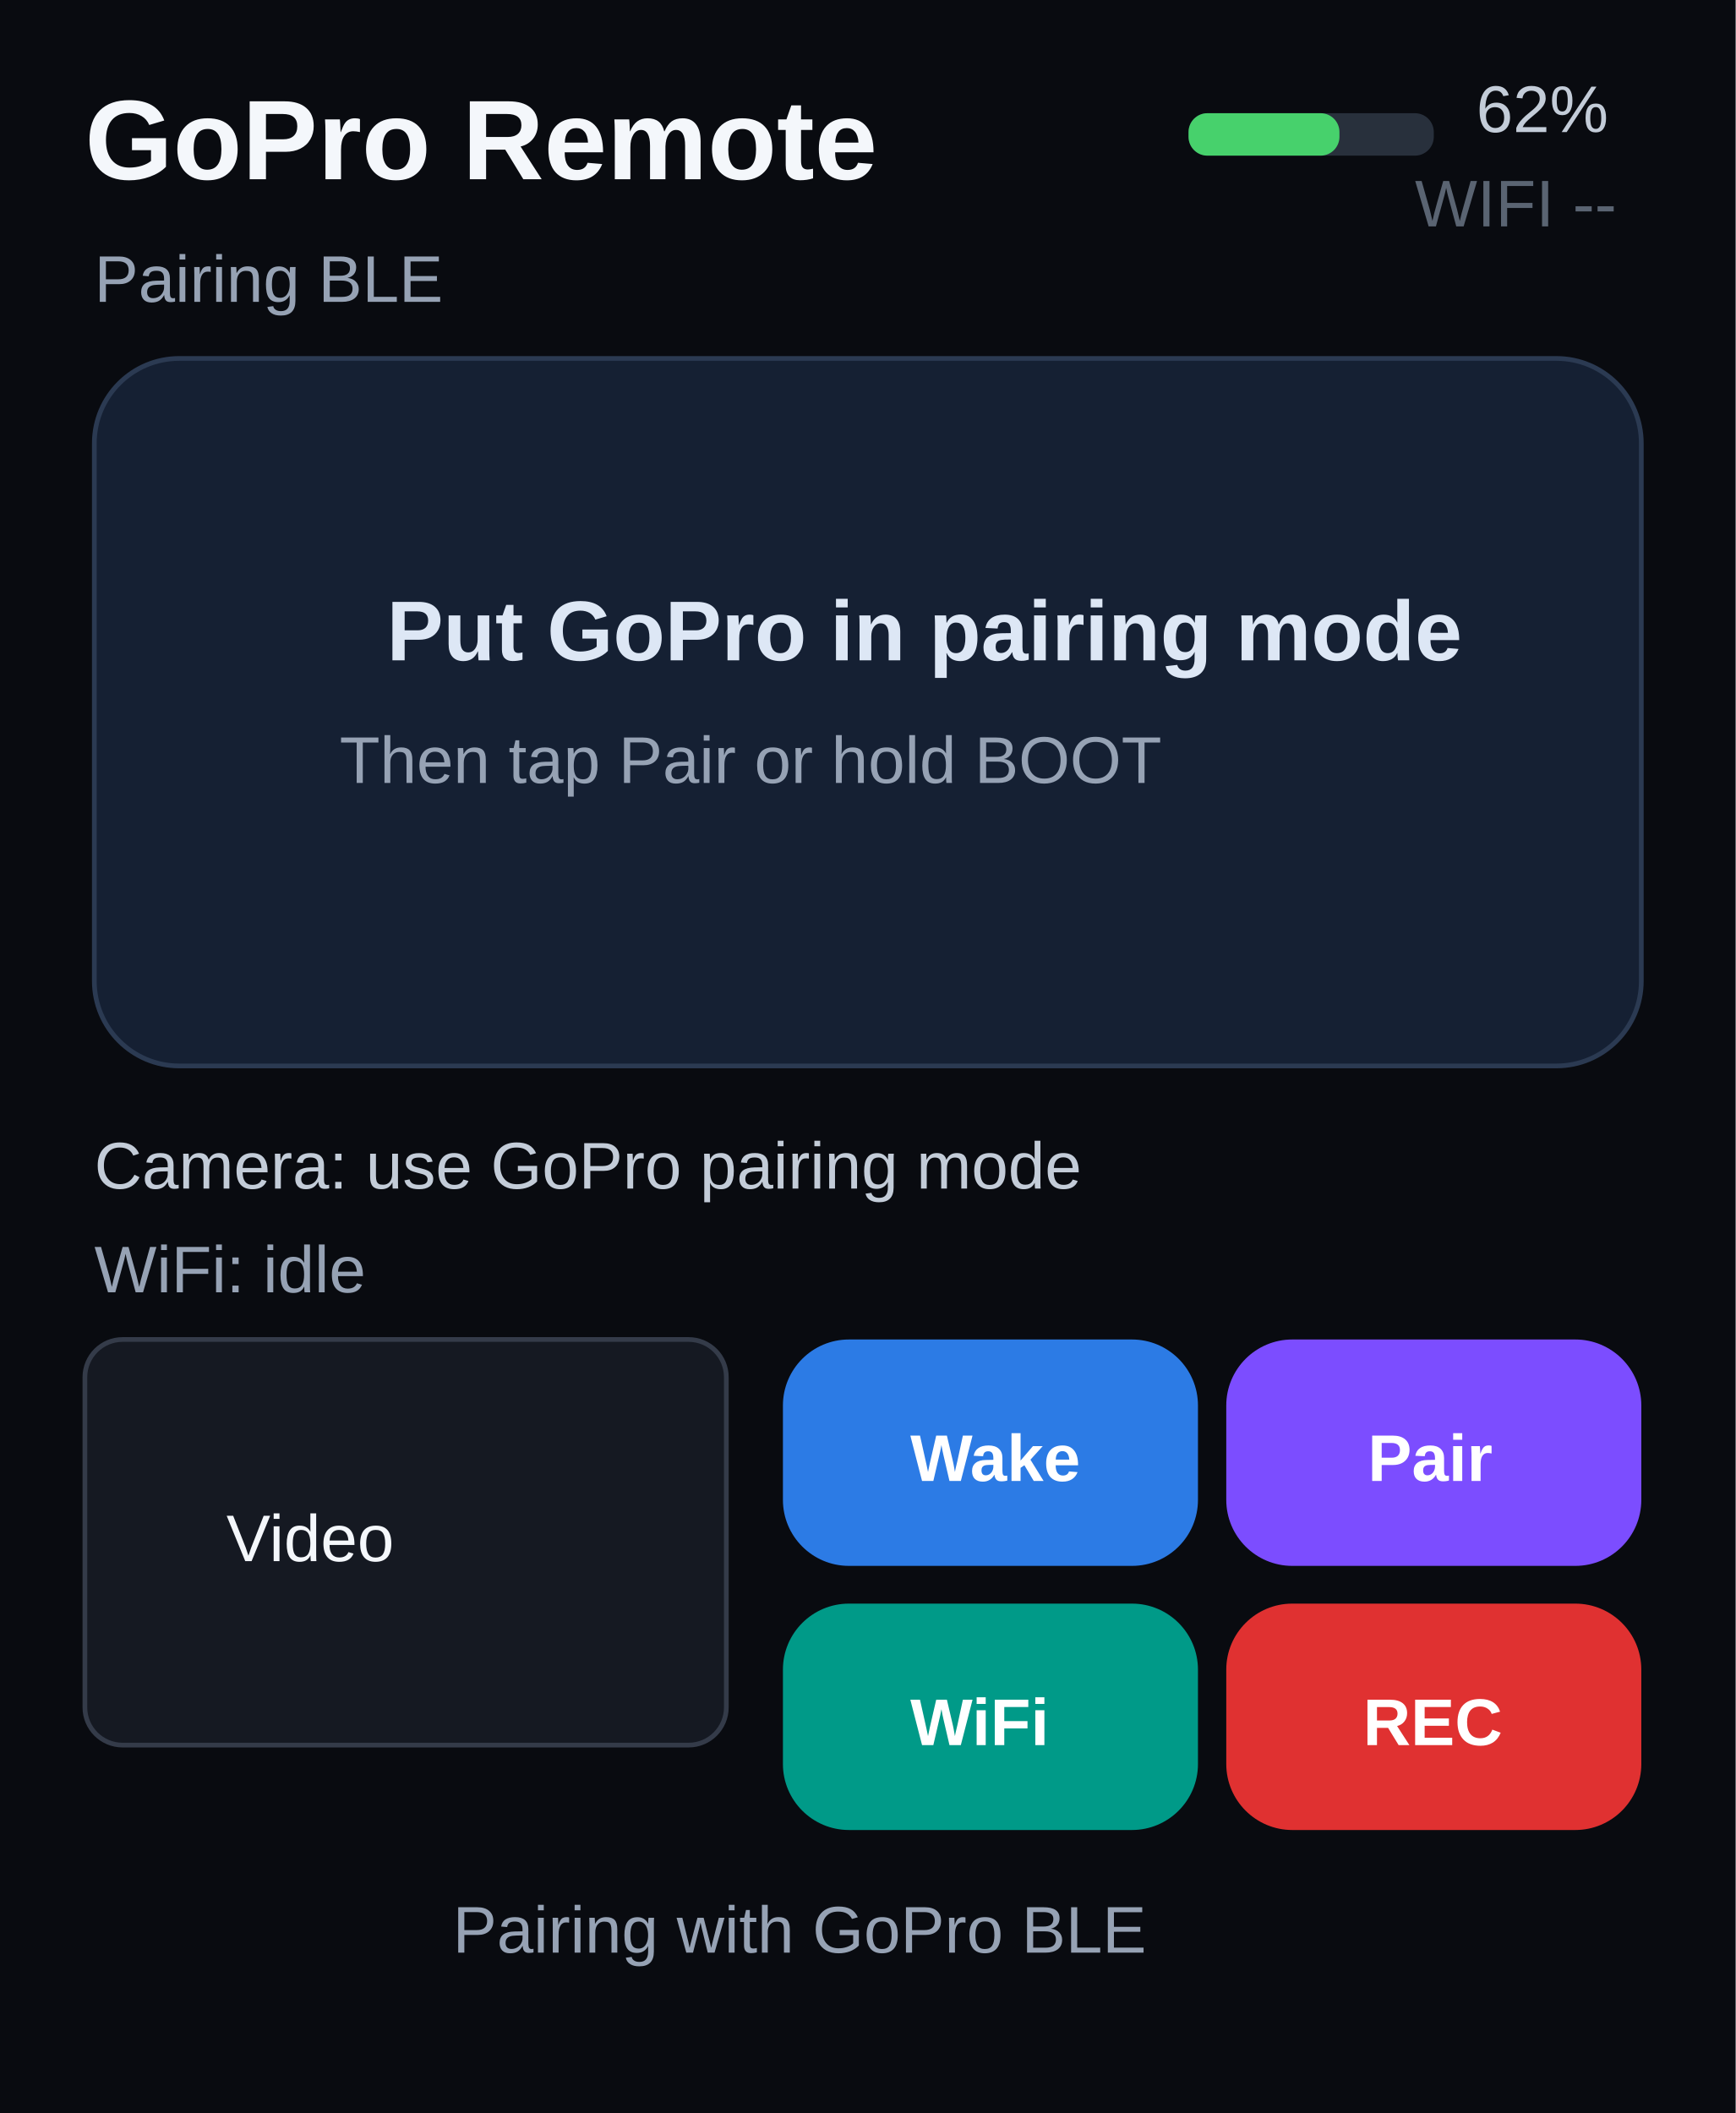
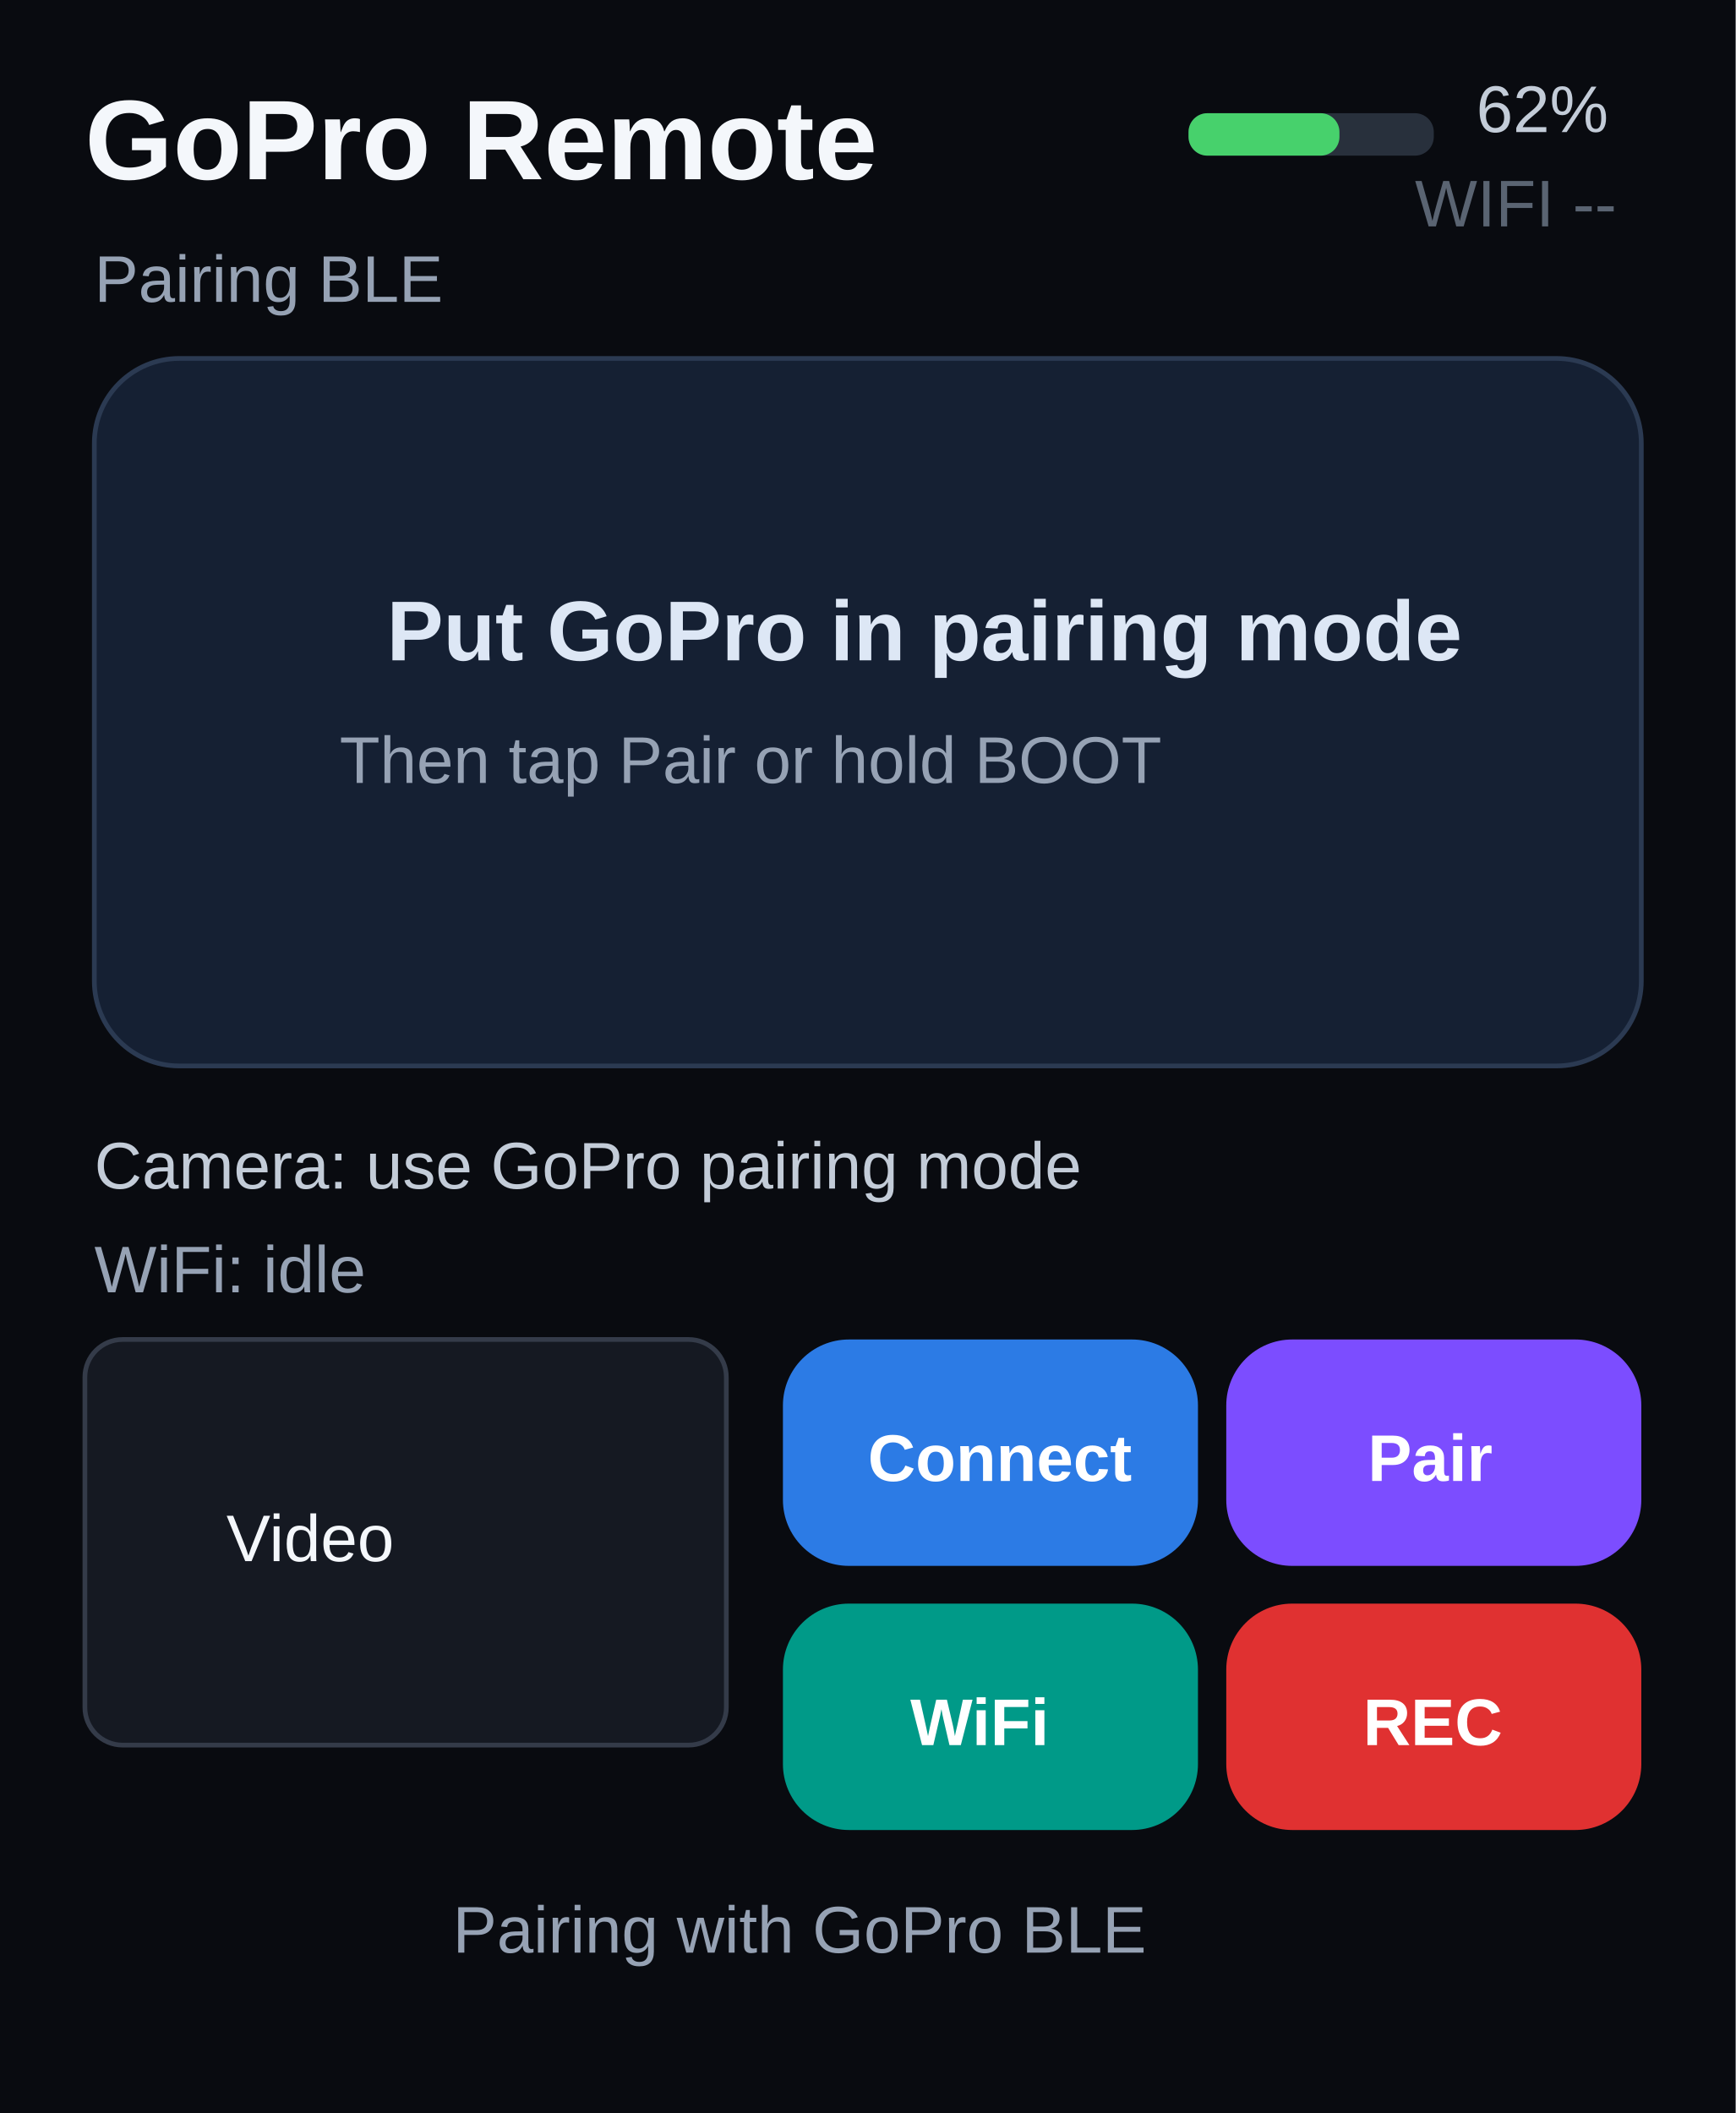
<svg xmlns="http://www.w3.org/2000/svg" width="368" height="448" viewBox="0 0 368 448">
  <rect width="368" height="448" fill="#090b10" />
  <text x="18" y="38" fill="#f4f7fb" font-family="Arial" font-size="24" font-weight="700">GoPro Remote</text>
  <text x="20" y="64" fill="#96a2b4" font-family="Arial" font-size="14">Pairing BLE</text>
  <rect x="252" y="24" width="52" height="9" rx="4" fill="#28303c" />
  <rect x="252" y="24" width="32" height="9" rx="4" fill="#47d16c" />
  <text x="313" y="28" fill="#c3ccd8" font-family="Arial" font-size="14">62%</text>
  <text x="300" y="48" fill="#5a6472" font-family="Arial" font-size="14">WIFI --</text>
  <rect x="20" y="76" width="328" height="150" rx="18" fill="#152033" stroke="#2b3a52" />
  <text x="82" y="140" fill="#dde7f5" font-family="Arial" font-size="18" font-weight="700">Put GoPro in pairing mode</text>
  <text x="72" y="166" fill="#96a2b4" font-family="Arial" font-size="14">Then tap Pair or hold BOOT</text>
  <text x="20" y="252" fill="#c3ccd8" font-family="Arial" font-size="14">Camera: use GoPro pairing mode</text>
  <text x="20" y="274" fill="#96a2b4" font-family="Arial" font-size="14">WiFi: idle</text>
  <rect x="18" y="284" width="136" height="86" rx="8" fill="#151922" stroke="#343b49" />
  <text x="48" y="331" fill="#f4f7fb" font-family="Arial" font-size="14">Video</text>
  <rect x="166" y="284" width="88" height="48" rx="14" fill="#2c7be5" />
-   <text x="193" y="314" fill="#fff" font-family="Arial" font-size="14" font-weight="700">Wake</text>
+   <text x="184" y="314" fill="#fff" font-family="Arial" font-size="14" font-weight="700">Connect</text>
  <rect x="260" y="284" width="88" height="48" rx="14" fill="#7c4dff" />
  <text x="290" y="314" fill="#fff" font-family="Arial" font-size="14" font-weight="700">Pair</text>
  <rect x="166" y="340" width="88" height="48" rx="14" fill="#009a88" />
  <text x="193" y="370" fill="#fff" font-family="Arial" font-size="14" font-weight="700">WiFi</text>
  <rect x="260" y="340" width="88" height="48" rx="14" fill="#e03131" />
  <text x="289" y="370" fill="#fff" font-family="Arial" font-size="14" font-weight="700">REC</text>
  <text x="96" y="414" fill="#96a2b4" font-family="Arial" font-size="14">Pairing with GoPro BLE</text>
</svg>
